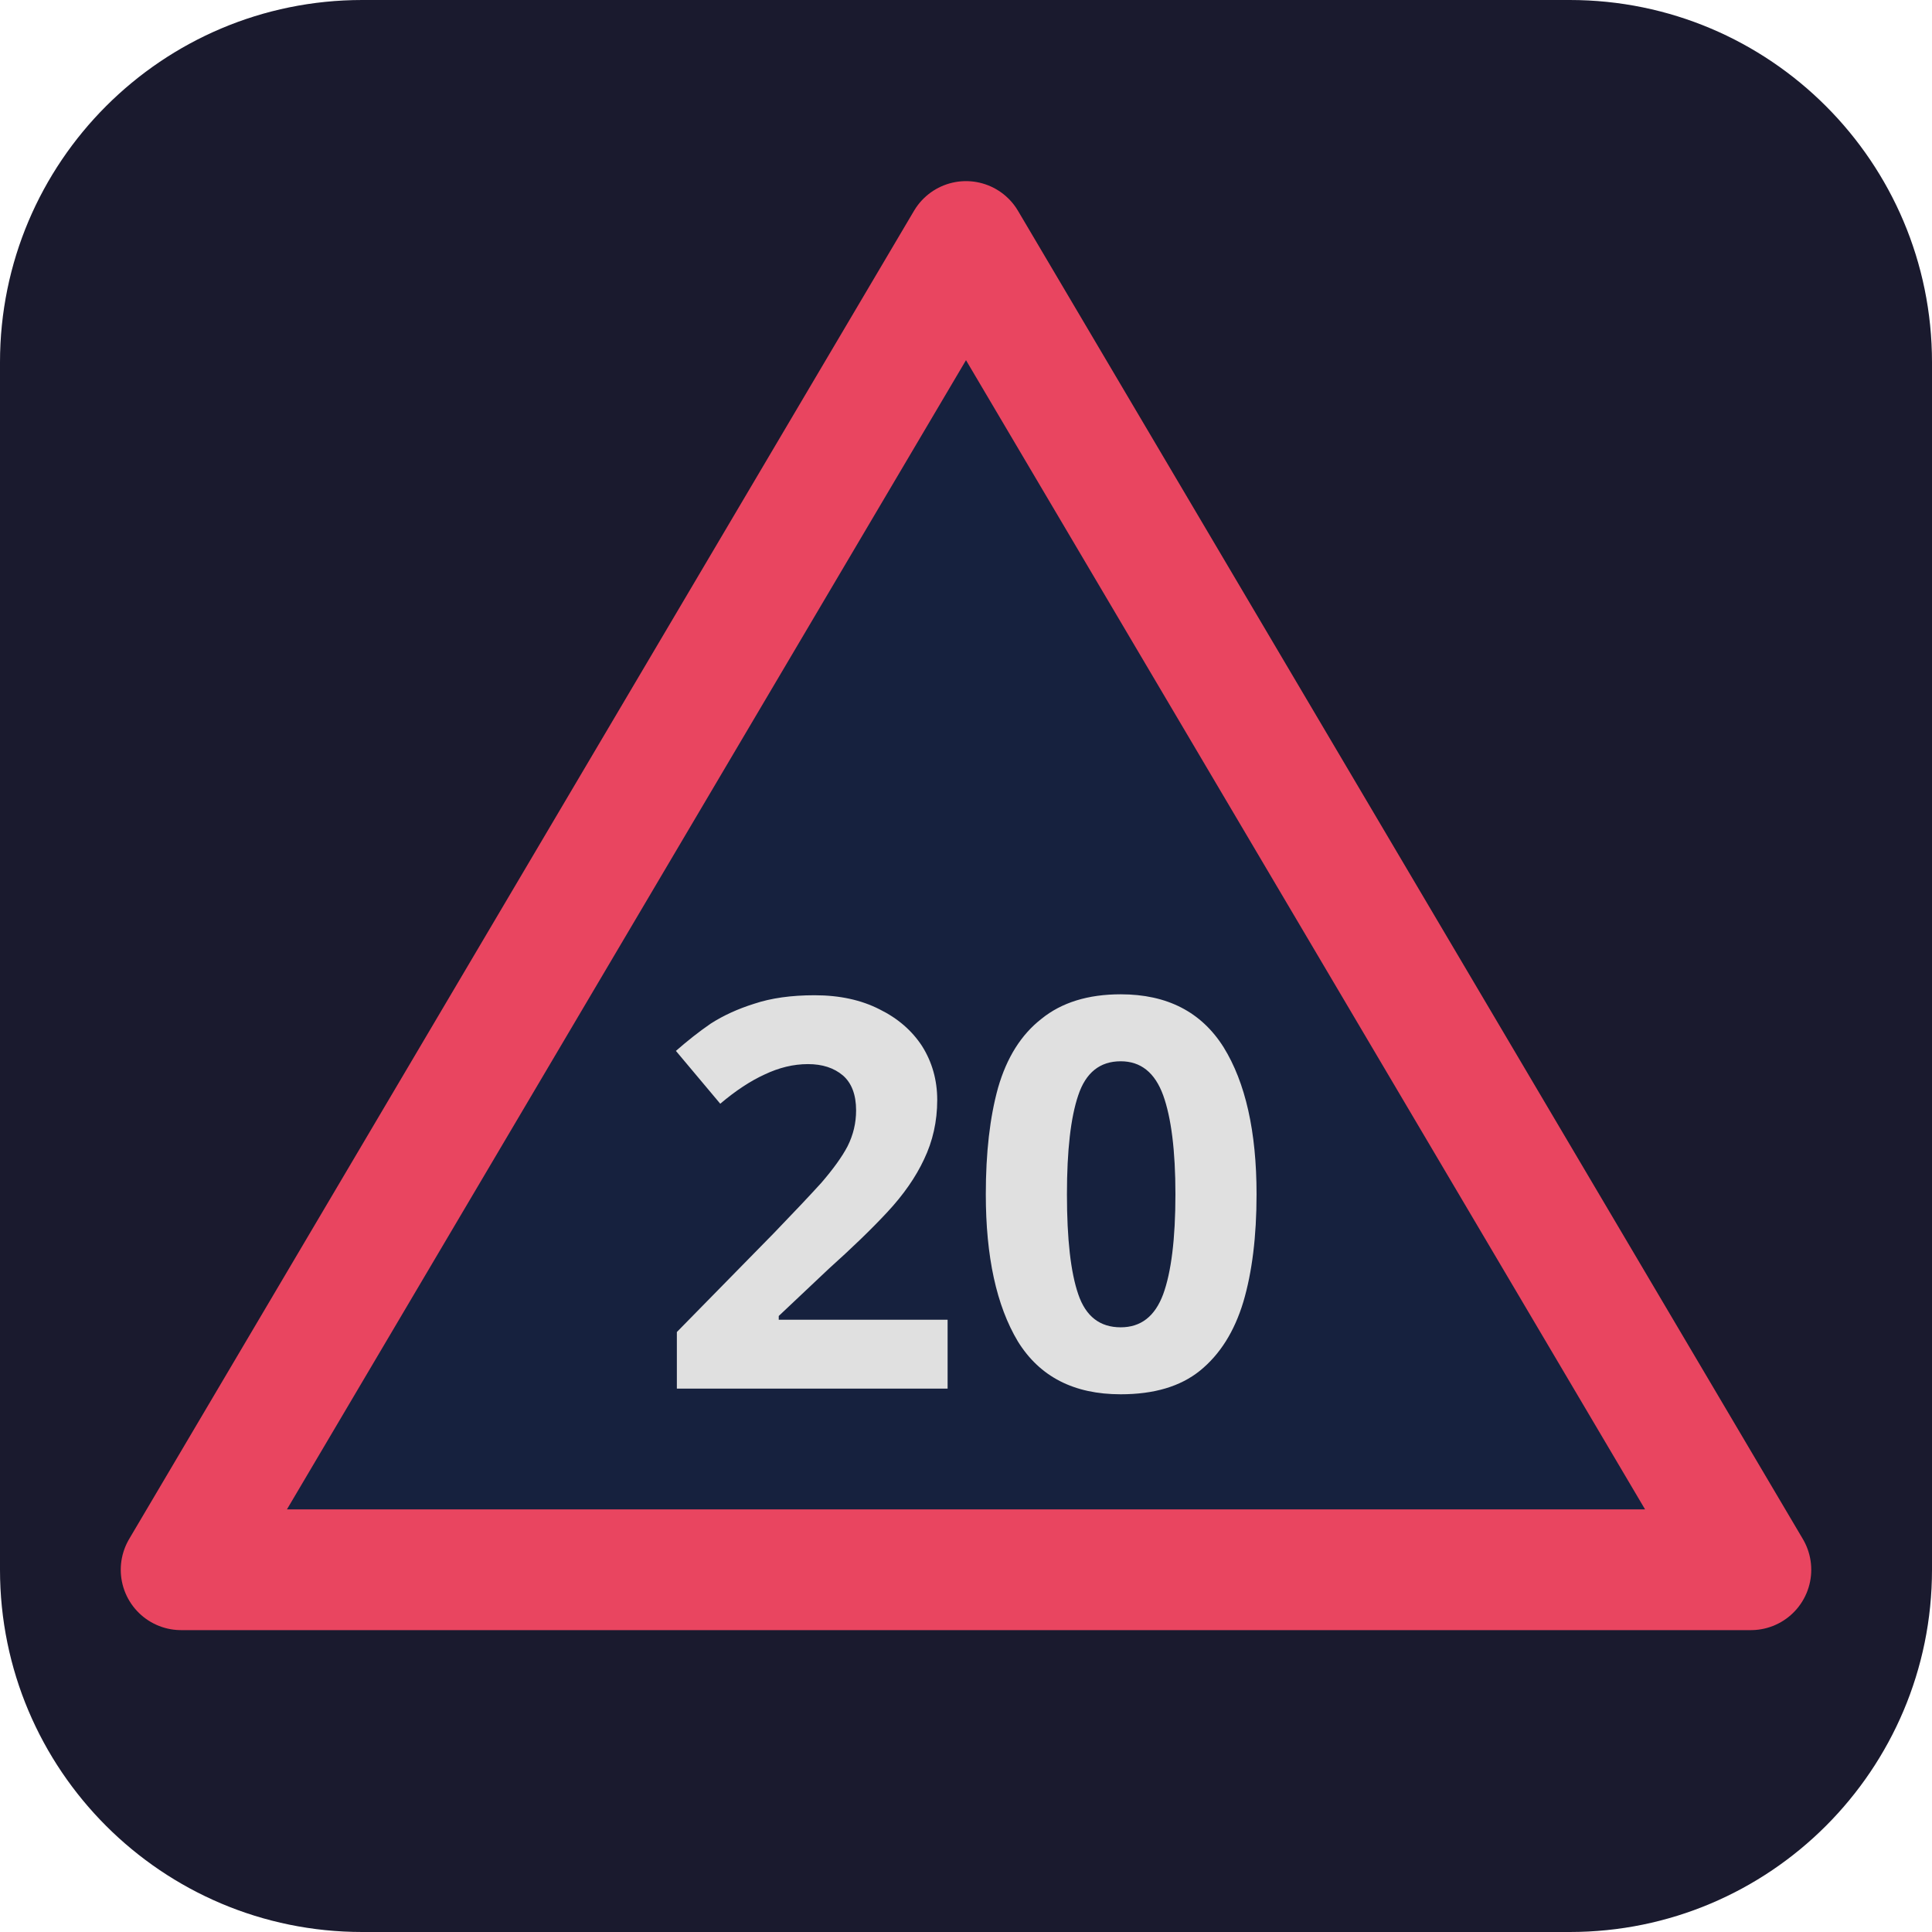
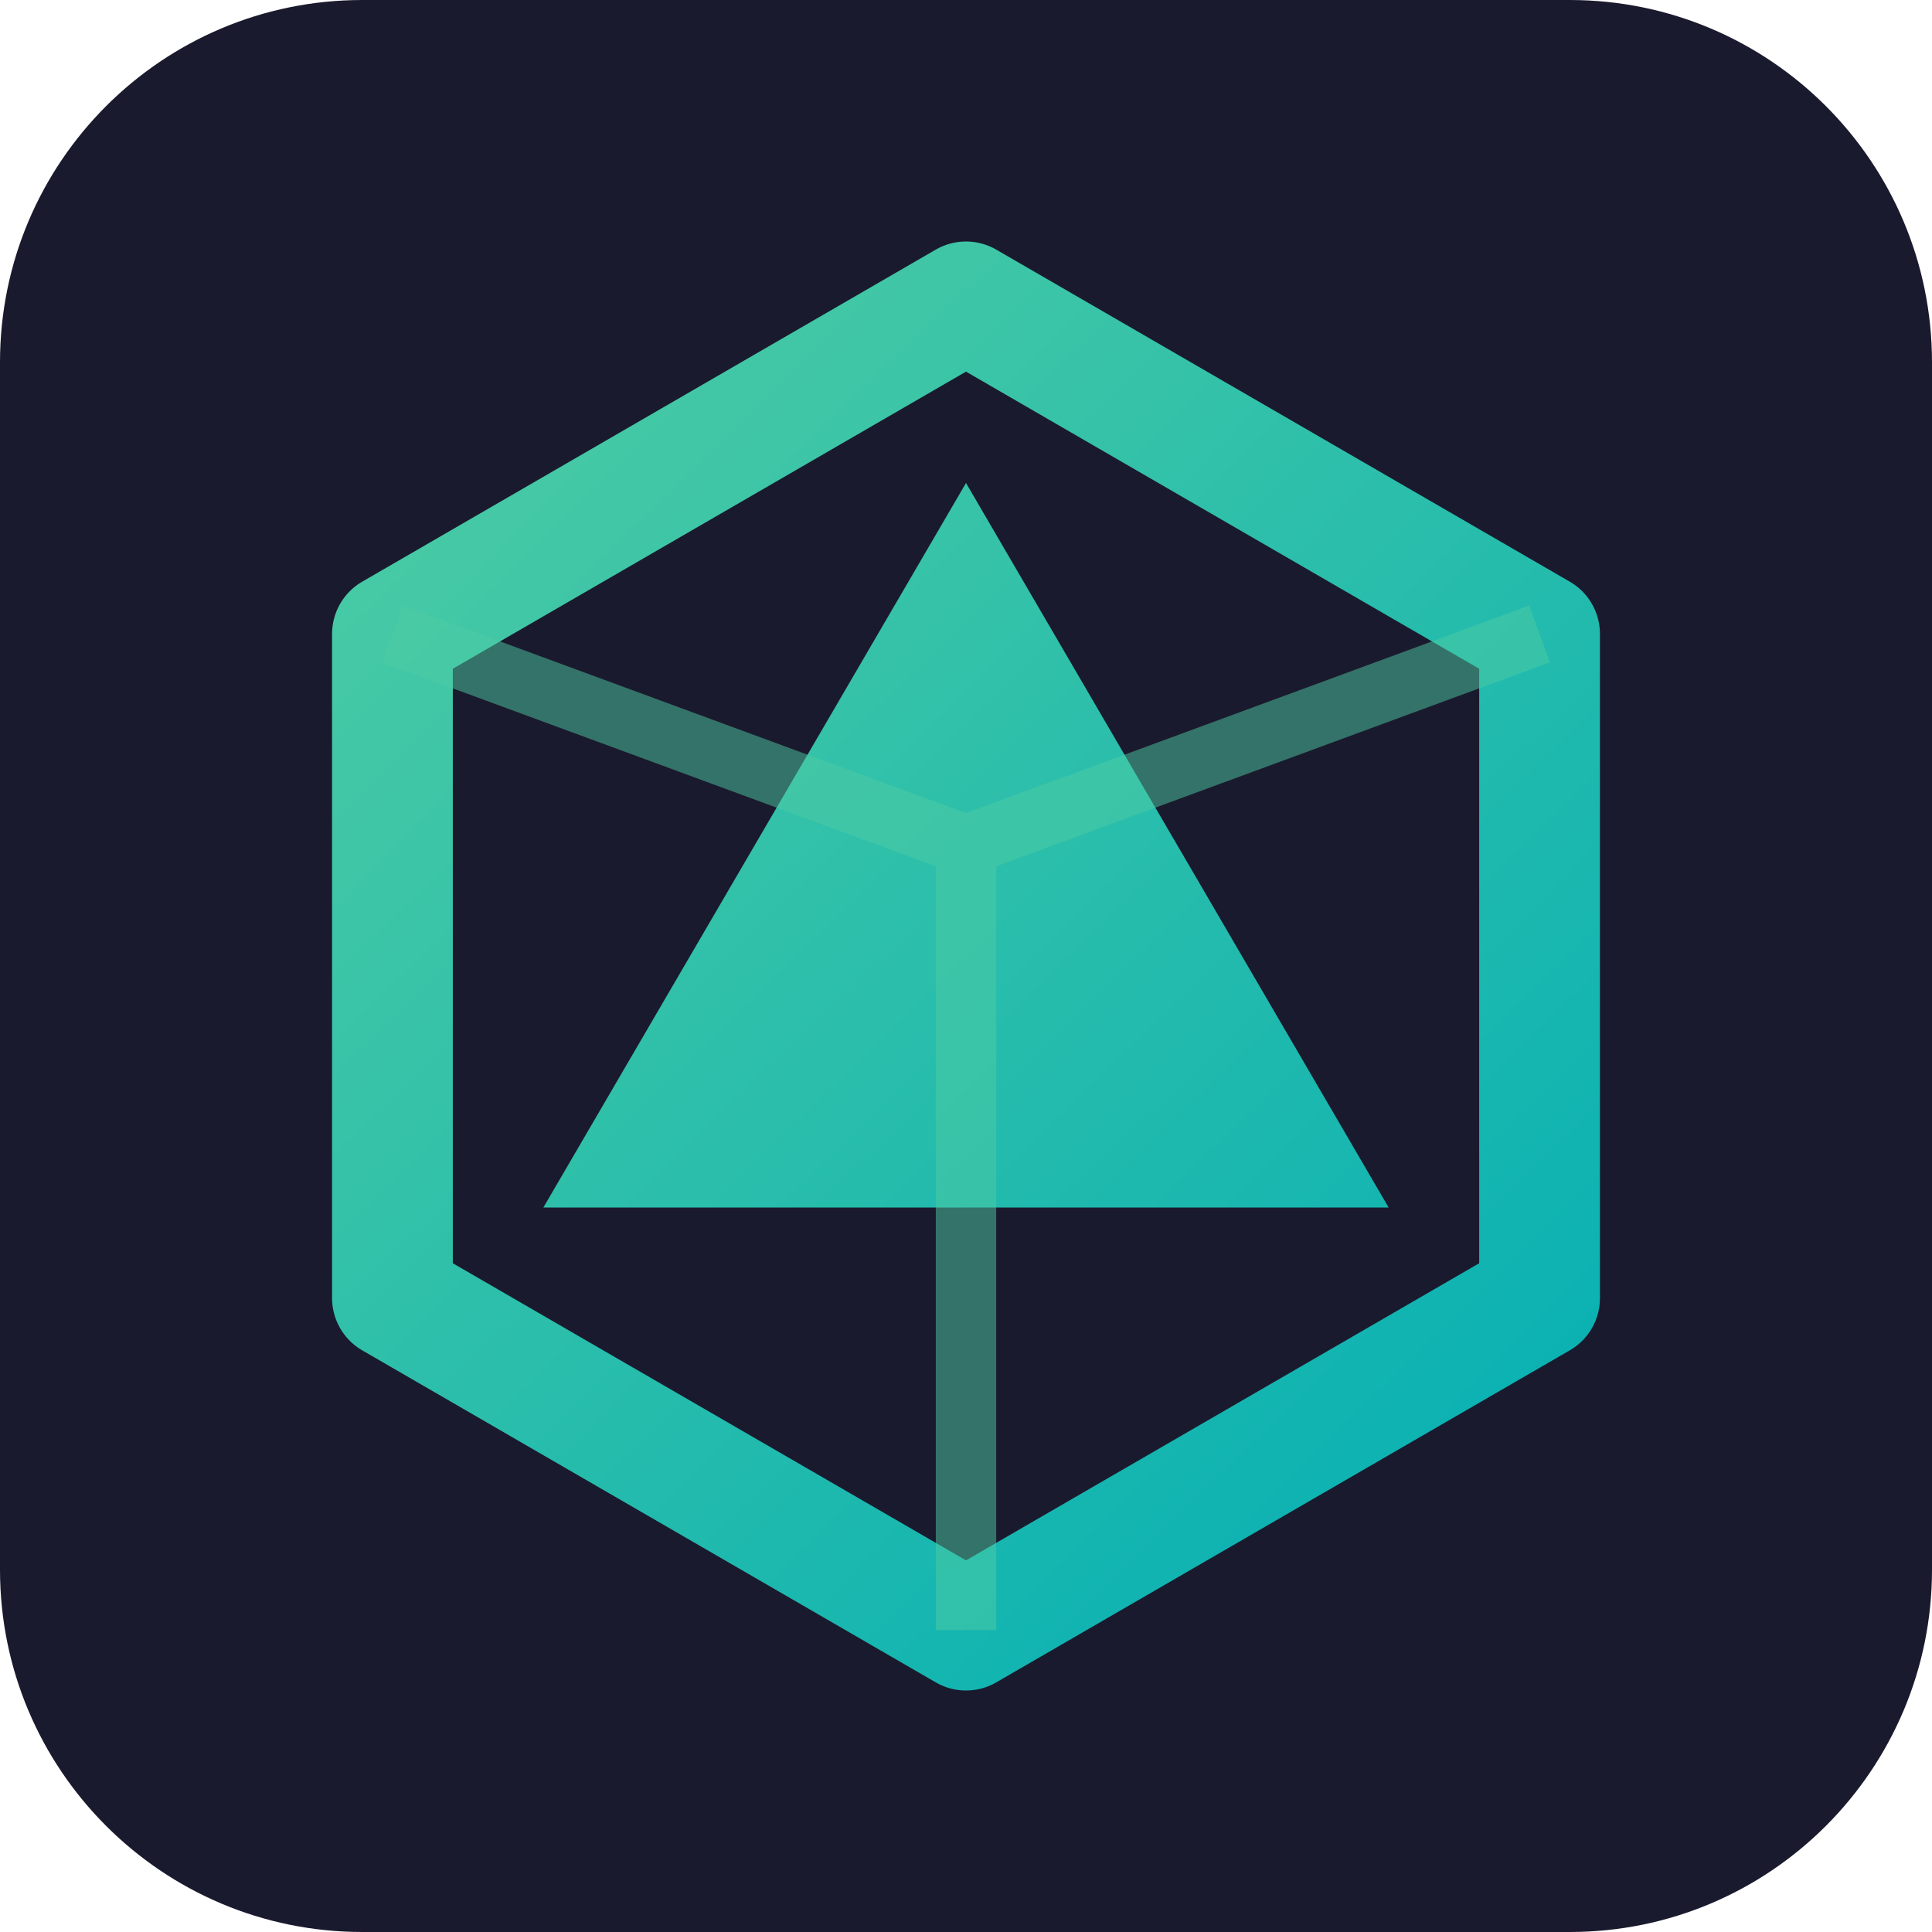
- <svg xmlns="http://www.w3.org/2000/svg" viewBox="0 0 32 32">
-   <rect width="32" height="32" rx="6" fill="#1a1a2e" />
-   <polygon points="16,4 29,26 3,26" fill="#16213e" stroke="#e94560" stroke-width="2" stroke-linejoin="round" />
-   <text x="16" y="23" font-family="system-ui,sans-serif" font-size="9" font-weight="bold" fill="#e0e0e0" text-anchor="middle">20</text>
+ <svg xmlns="http://www.w3.org/2000/svg" width="32" height="32" viewBox="0 0 32 32" fill="none">
+   <rect width="32" height="32" rx="6" fill="#1A1A2E" />
+   <path d="M16 5L25.5 10.5V21.5L16 27L6.5 21.5V10.5L16 5Z" stroke="url(#paint0_linear)" stroke-width="2" stroke-linejoin="round" />
+   <path d="M16 8L23 20H9L16 8Z" fill="url(#paint0_linear)" />
+   <path d="M6.5 10.5L16 14M25.5 10.5L16 14M16 27V14" stroke="#4ECCA3" stroke-width="1" opacity="0.5" />
+   <defs>
+     <linearGradient id="paint0_linear" x1="6.5" y1="5" x2="28" y2="27" gradientUnits="userSpaceOnUse">
+       <stop stop-color="#4ECCA3" />
+       <stop offset="1" stop-color="#00ADB5" />
+     </linearGradient>
+   </defs>
</svg>
